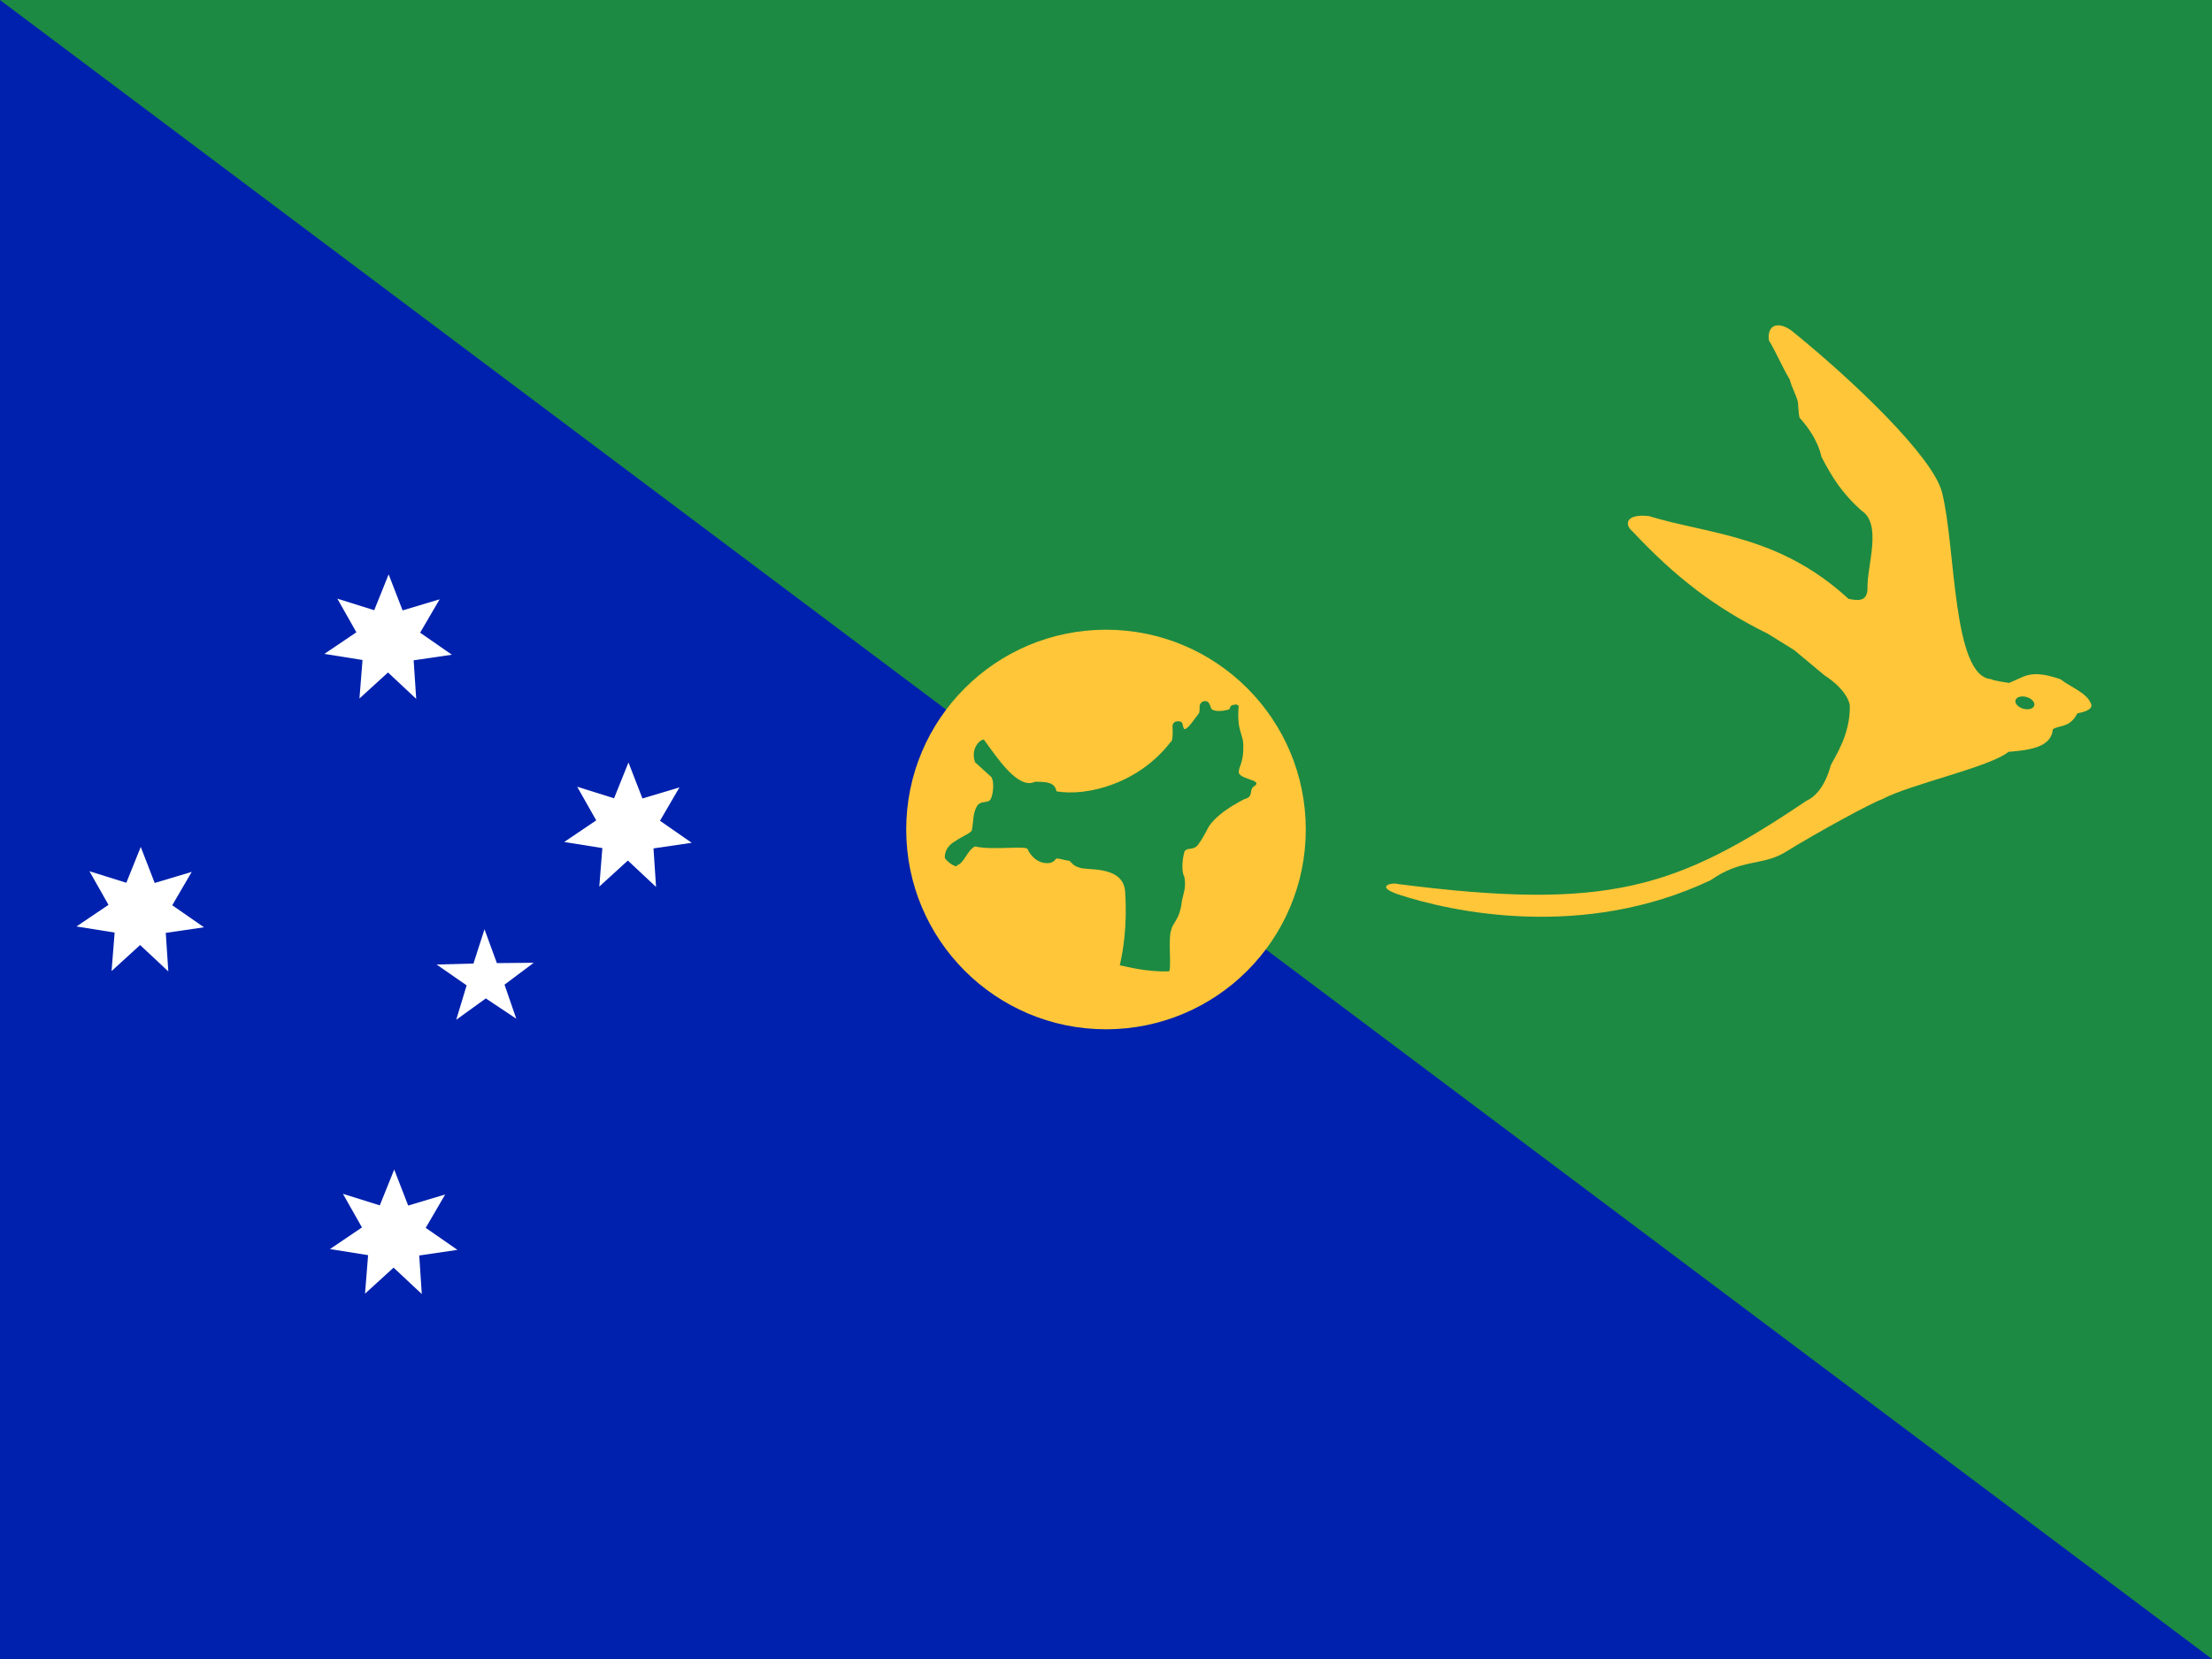
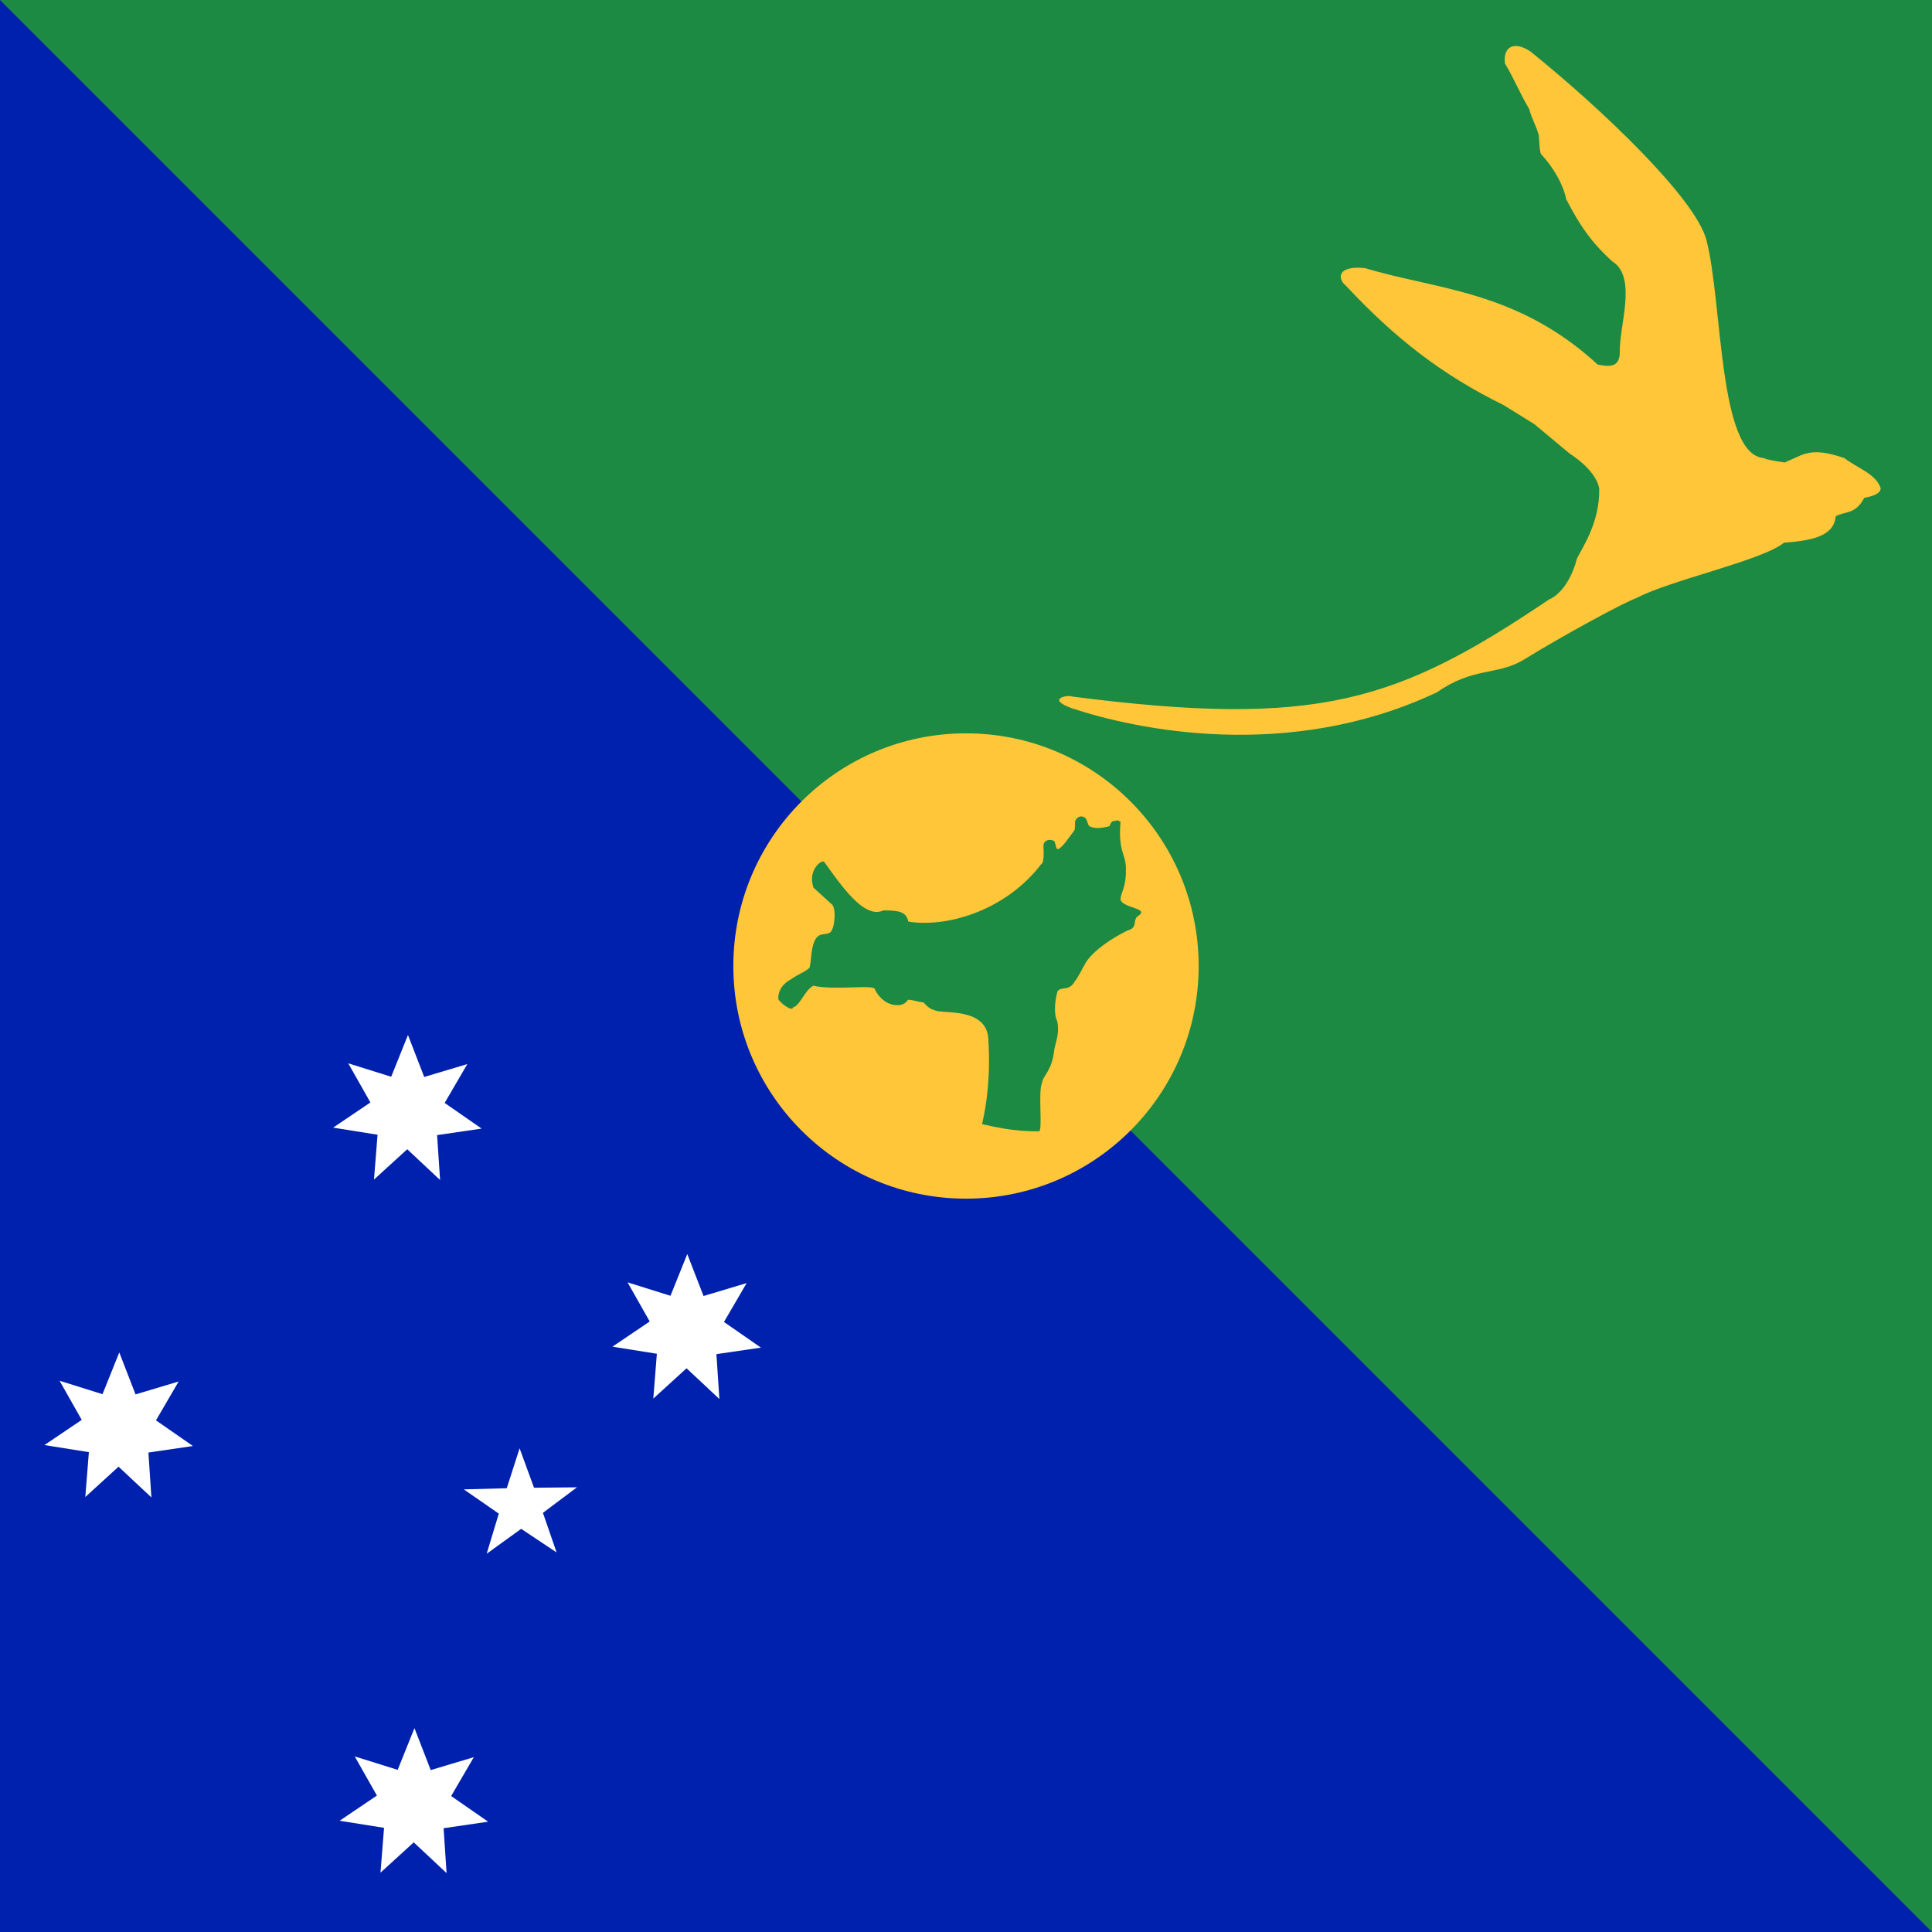
- <svg xmlns="http://www.w3.org/2000/svg" xmlns:xlink="http://www.w3.org/1999/xlink" height="480" width="640">
-   <path fill="#0021ad" d="M0 0h640v480H0z" />
-   <path d="M0 0h640v480z" fill="#1c8a42" />
-   <circle cx="320" cy="240" r="57.805" fill="#ffc639" />
-   <path d="M284.698 214.035c3.954 5.425 9.946 14.52 14.766 12.147 3.76.013 5.702.277 6.212 2.78 8.87 1.51 23.778-2.232 33.054-14.314 0 0 .78.103.51-4.49.05-2 2.735-1.6 2.8-.948.373.993.31 1.735.812 1.76 1.142-.38 2.703-2.94 4.012-4.566.355-.716.162-1.47.245-2.374.69-1.697 2.412-1.33 2.773-.44.33.575.336 1.014.658 1.588 1.75 1.168 4.904.077 5.15.077.31-1.425 1.225-1.29 1.225-1.29 1.167-.258.71-.155 1.477.245-.677 7.684 1.51 8.025 1.33 11.966.076 4.4-1.33 5.65-1.33 7.328.445 2.052 6.934 2.123 4.65 3.858-2.005 1.07.007 3.077-3.012 3.858-8.786 4.457-10.47 8.283-10.47 8.283s-2.206 4.167-2.45 4.167c-1.472 2.78-3.336 1.264-4.374 2.62-.516 1.702-1.097 5.476-.065 7.437.517 2.696-.063 4.167-.708 6.863-.58 5.625-2.813 6.477-3.07 8.45-1.033 2.11.218 12.02-.762 12.02-6.54.128-11.554-1.253-14.14-1.77 2.522-10.87 1.54-20.415 1.54-21.396-.644-7.773-11.642-5.883-13.326-6.915-1.393-.298-2.27-1.433-2.76-1.923-1.556-.168-2.136-.523-3.69-.684-.775.387-.31.787-2.04 1.322-4.386.53-6.32-3.825-6.32-3.825.212-1.464-9.864.297-15.34-.974-2.246 1.25-3.227 4.954-5.065 5.393-.053 1.147-3.027-.943-3.626-2.072-.123-3.283 2.864-4.735 2.864-4.735 2.374-1.67 3.78-1.942 4.922-3.096.574-2.858.283-4.974 1.503-7.122 1.032-1.64 2.554-.87 3.586-1.606 1.11-.737 1.58-5.55.554-6.865 0 0-4.438-4.006-4.683-4.25-1.444-4.142 1.69-6.813 2.588-6.51z" fill="#1c8a42" />
-   <path d="M561.875 142.435c-2.62-10.364-26.06-32.685-43.678-46.89-4.206-2.865-6.947-1.158-6.4 2.927 2.194 3.66 3.84 7.68 6.032 11.34.612 2.437 1.767 4.144 2.38 6.582 0 0 .18 4.206.548 4.572 5.483 6.037 6.22 11.156 6.22 11.156 3.166 6.097 5.972 10.546 11.52 15.546 6.22 3.903 1.645 16.03 1.826 22.494 0 4.083-2.923 3.6-5.484 3.11-20.178-18.534-40.175-18.592-57.792-23.96-6.89-.728-7.012 2.562-4.754 4.387 12.314 13.172 23.893 22.132 39.136 29.628l7.683 4.76c2.923 2.44 5.85 4.877 8.773 7.316 6.767 4.386 7.322 8.41 7.322 8.773.18 8.23-4.212 14.63-5.49 17.19-2.31 8.728-6.947 10.245-6.947 10.245-37.678 25.422-57.43 32.002-118.514 24.138-.916-.483-6.767.49 0 2.93 15.546 5.18 53.735 13.488 90.682-4.007 8.87-6.218 14.804-4.18 21.23-7.902 10.553-6.508 25.622-14.61 28.363-15.52 8.232-4.393 31.275-9.328 36.584-13.72 6.09-.49 12.41-1.29 12.837-6.53 2-1.295 4.93-.347 7.103-4.617 4.832-.84 4.02-2.568 4.02-2.568-1.22-3.412-5.736-4.82-8.96-7.315-4.762-1.587-8.052-2.077-11.53-.368-1.096.49-2.192.974-3.29 1.465 0 0-5.12-.736-5.12-1.097-11.38-.626-10.27-38.337-14.296-54.066z" fill="#ffc639" />
-   <path d="M588.563 204.166a2.818 1.76 15.947 1 1-5.373-1.687 2.818 1.76 15.947 0 1 5.373 1.686z" fill="#1c8a42" />
-   <g transform="matrix(.64 0 0 .64 0 80)" fill="#fff">
+ <svg xmlns="http://www.w3.org/2000/svg" xmlns:xlink="http://www.w3.org/1999/xlink" height="512" width="512">
+   <path fill="#0021ad" d="M0 0h512v512H0z" />
+   <path d="M0 0h512v512z" fill="#1c8a42" />
+   <circle cx="256" cy="256" r="61.658" fill="#ffc639" />
+   <path d="M218.344 228.304c4.218 5.787 10.61 15.49 15.75 12.957 4.012.014 6.083.296 6.627 2.966 9.462 1.61 25.364-2.38 35.26-15.268 0 0 .83.11.542-4.79.055-2.132 2.918-1.706 2.986-1.01.4 1.06.33 1.85.867 1.878 1.218-.406 2.883-3.138 4.28-4.872.38-.764.172-1.57.262-2.532.736-1.81 2.573-1.418 2.958-.468.35.612.358 1.08.702 1.693 1.865 1.245 5.23.082 5.49.082.33-1.522 1.31-1.377 1.31-1.377 1.244-.275.755-.165 1.574.26-.72 8.197 1.61 8.56 1.42 12.765.08 4.693-1.42 6.028-1.42 7.817.476 2.188 7.398 2.264 4.962 4.114-2.14 1.142.007 3.282-3.213 4.114-9.373 4.755-11.17 8.835-11.17 8.835s-2.352 4.444-2.613 4.444c-1.57 2.966-3.558 1.35-4.666 2.794-.55 1.817-1.168 5.842-.067 7.934.55 2.876-.07 4.445-.757 7.32-.62 6-3 6.91-3.276 9.015-1.1 2.25.234 12.82-.812 12.82-6.976.137-12.323-1.336-15.082-1.886 2.69-11.594 1.644-21.777 1.644-22.823-.688-8.292-12.42-6.275-14.216-7.376-1.486-.316-2.422-1.527-2.945-2.05-1.66-.18-2.278-.557-3.937-.73-.825.414-.33.84-2.174 1.412-4.68.564-6.744-4.08-6.744-4.08.227-1.563-10.52.316-16.363-1.04-2.395 1.335-3.44 5.285-5.402 5.753-.054 1.224-3.226-1.005-3.866-2.21-.13-3.502 3.055-5.05 3.055-5.05 2.532-1.782 4.032-2.07 5.25-3.303.612-3.048.302-5.305 1.603-7.596 1.1-1.748 2.725-.93 3.826-1.714 1.182-.784 1.684-5.917.59-7.32 0 0-4.734-4.274-4.995-4.535-1.54-4.417 1.803-7.266 2.76-6.943z" fill="#1c8a42" />
+   <path d="M452.254 63.723c-2.793-11.055-27.798-34.865-46.59-50.016-4.486-3.056-7.41-1.236-6.825 3.122 2.338 3.9 4.093 8.19 6.432 12.093.654 2.6 1.886 4.422 2.54 7.022 0 0 .192 4.487.584 4.877 5.85 6.44 6.633 11.9 6.633 11.9 3.378 6.503 6.37 11.25 12.29 16.582 6.632 4.163 1.753 17.1 1.946 23.994 0 4.355-3.117 3.84-5.85 3.316-21.522-19.768-42.852-19.83-61.644-25.555-7.35-.78-7.48 2.73-5.07 4.678 13.135 14.05 25.485 23.608 41.744 31.603l8.196 5.08c3.117 2.6 6.24 5.2 9.358 7.802 7.218 4.68 7.81 8.972 7.81 9.358.192 8.78-4.494 15.606-5.856 18.337-2.463 9.31-7.41 10.927-7.41 10.927-40.192 27.118-61.26 34.136-126.417 25.748-.977-.516-7.217.523 0 3.124 16.583 5.525 57.318 14.388 96.727-4.273 9.46-6.633 15.792-4.46 22.645-8.43 11.256-6.942 27.33-15.584 30.254-16.554 8.78-4.687 33.36-9.95 39.02-14.637 6.497-.523 13.24-1.376 13.694-6.963 2.133-1.383 5.257-.372 7.576-4.927 5.154-.894 4.287-2.738 4.287-2.738-1.3-3.64-6.116-5.14-9.557-7.803-5.078-1.693-8.587-2.216-12.296-.392-1.17.523-2.34 1.04-3.51 1.562 0 0-5.462-.785-5.462-1.17-12.138-.668-10.955-40.893-15.248-57.67z" fill="#ffc639" />
+   <path d="M542.467 217.777a3.005 1.878 15.947 1 1-5.73-1.8 3.005 1.878 15.947 0 1 5.73 1.8z" fill="#1c8a42" />
+   <g transform="matrix(.68267 0 0 .68267 -11.826 182.362)" fill="#fff">
    <path id="a" d="M188.16 190.94l-12.75-11.936-12.905 11.77 1.383-17.405-17.25-2.754 14.476-9.774-8.606-15.197 16.668 5.22 6.518-16.205 6.31 16.287 16.734-5.007-8.8 15.086 14.348 9.96-17.283 2.53 1.158 17.424z" />
    <path d="M233.39 335.53l-13.752-9.167-13.39 9.664 4.71-15.568-13.58-9.416 16.666-.446 4.988-15.496 5.595 15.3 16.667-.156-13.21 9.902 5.307 15.382z" />
    <use height="100%" width="100%" xlink:href="#a" x="2.522" y="269.061" />
    <use height="100%" width="100%" xlink:href="#a" x="-112.066" y="123.223" />
    <use height="100%" width="100%" xlink:href="#a" x="108.427" y="85.027" />
  </g>
</svg>
